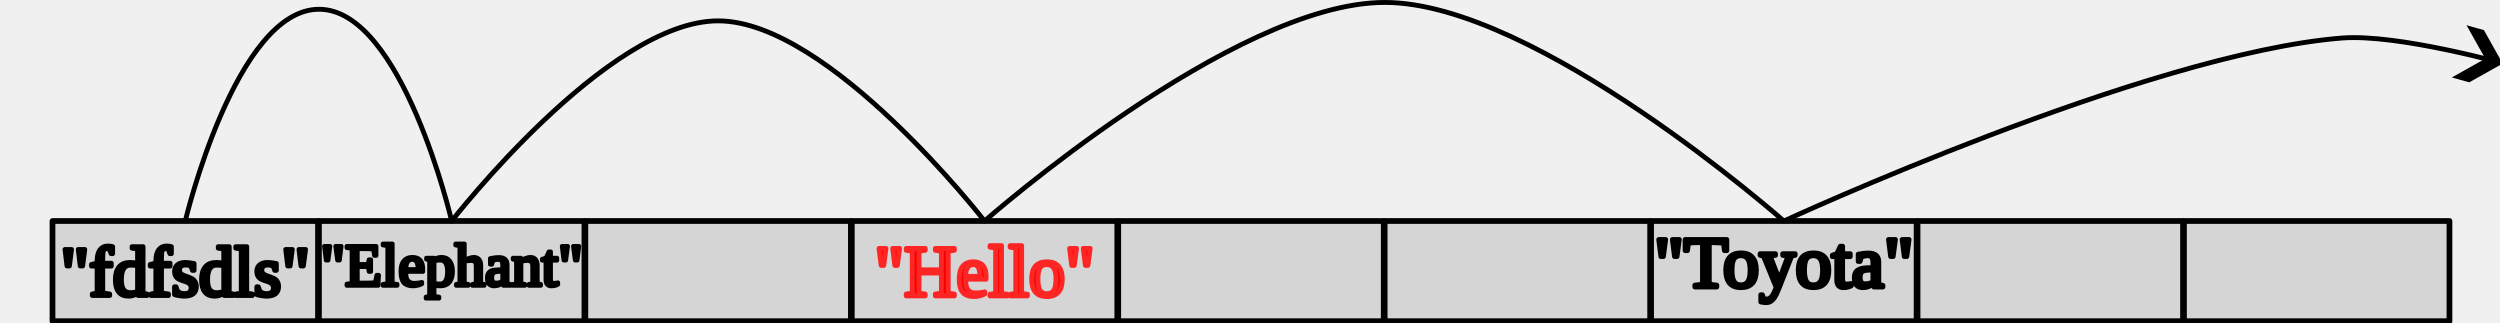
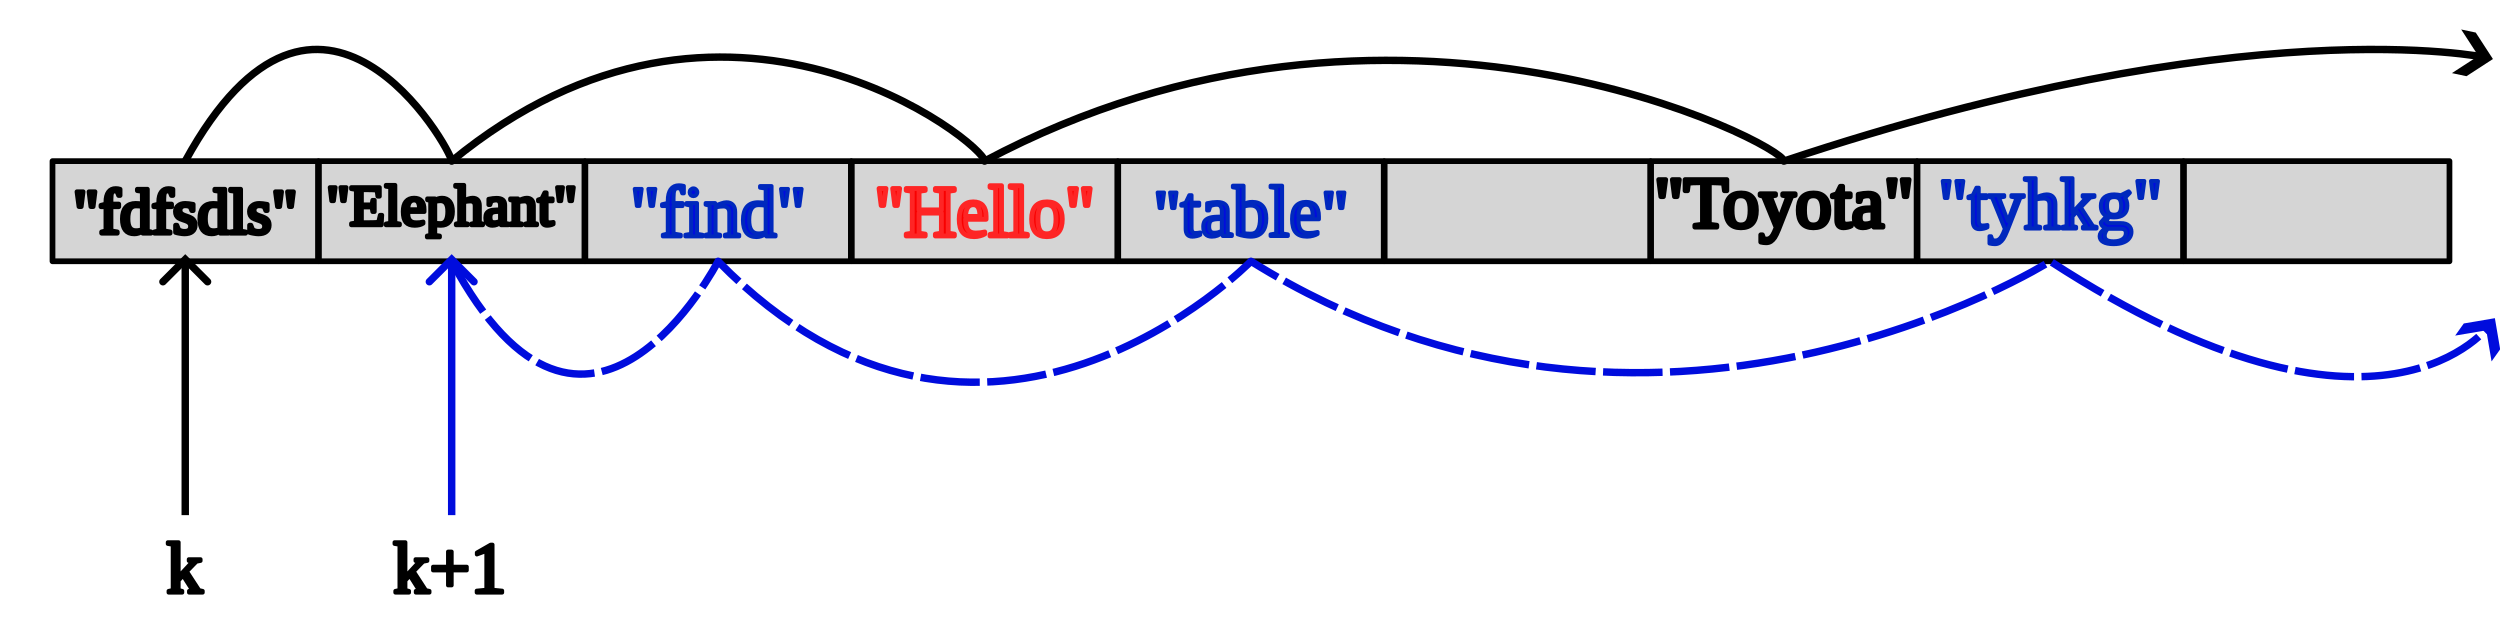
- <svg xmlns="http://www.w3.org/2000/svg" xmlns:xlink="http://www.w3.org/1999/xlink" width="292.112mm" height="37.664mm" viewBox="-6 0 292.112 37.664" version="1.1" id="svg5">
+ <svg xmlns="http://www.w3.org/2000/svg" xmlns:xlink="http://www.w3.org/1999/xlink" width="292.112mm" height="73.664mm" viewBox="-6 7 292.112 73.664" version="1.1" id="svg5">
  <defs id="defs2">
-     <marker style="overflow:visible" id="Arrow4" refX="1.585" refY="-0.049" orient="auto-start-reverse" markerWidth="9.286" markerHeight="11.143" viewBox="0 0 5 6" preserveAspectRatio="xMidYMid">
-       <path style="fill:context-stroke;fill-rule:evenodd;stroke:none" d="m 1,0 -3,3 h -2 l 3,-3 -3,-3 h 2 z" id="path1741" />
+     <rect x="279.396" y="321.489" width="295.741" height="45.325" id="rect5824" />
+     <marker style="overflow:visible" id="marker4150" refX="0" refY="0" orient="auto" markerWidth="5" markerHeight="6" viewBox="0 0 5 6" preserveAspectRatio="xMidYMid">
+       <path style="fill:context-stroke;fill-rule:evenodd;stroke:none" d="m 1,0 -3,3 h -2 l 3,-3 -3,-3 h 2 z" id="path4148" />
+     </marker>
+     <marker style="overflow:visible" id="Arrow3" refX="0" refY="0" orient="auto-start-reverse" markerWidth="4.207" markerHeight="7" viewBox="0 0 4.207 7" preserveAspectRatio="xMidYMid">
+       <path style="fill:none;stroke:context-stroke;stroke-width:1;stroke-linecap:round" d="M 3,-3 0,0 3,3" id="arrow3" transform="rotate(180,0.125,0)" />
    </marker>
  </defs>
+   <g id="layer2">
+     <rect style="fill:#ffffff;fill-opacity:1;stroke:#ffffff;stroke-width:1.069;stroke-linecap:butt;stroke-linejoin:round;stroke-dasharray:none;stroke-dashoffset:0;stroke-opacity:1" id="rect11729" width="292.112" height="73.664" x="-6" y="7" />
+   </g>
  <g id="layer1" transform="translate(-9.964534,-68.17636)">
    <rect style="fill:#d5d5d5;stroke:#000000;stroke-width:0.669;stroke-linejoin:round;stroke-dasharray:none" id="rect234" width="31.022" height="11.704" x="10.099" y="94.002" />
    <use x="0" y="0" xlink:href="#rect234" id="use236" transform="translate(31.13136)" />
    <use x="0" y="0" xlink:href="#rect234" id="use346" transform="translate(62.26272)" />
    <use x="0" y="0" xlink:href="#rect234" id="use348" transform="translate(93.39408)" />
    <use x="0" y="0" xlink:href="#rect234" id="use350" transform="translate(124.5254)" />
    <use x="0" y="0" xlink:href="#rect234" id="use352" transform="translate(155.6568)" />
    <use x="0" y="0" xlink:href="#rect234" id="use354" transform="translate(186.7882)" />
    <use x="0" y="0" xlink:href="#rect234" id="use910" transform="translate(217.9195)" />
    <use x="0" y="0" xlink:href="#rect234" id="use912" transform="translate(249.0509)" />
-     <path style="fill:none;stroke:#000000;stroke-width:0.569;stroke-linejoin:round;stroke-dasharray:none;marker-end:url(#Arrow4)" d="m 25.61,94.002 c 0,0 5.887,-24.766 15.646,-24.743 9.73,0.023 15.486,24.743 15.486,24.743 0,0 18.152,-23.388 31.131,-23.388 12.979,0 31.131,23.388 31.131,23.388 0,0 29.012,-25.554 46.777,-25.541 17.719,0.013 46.617,25.541 46.617,25.541 0,0 42.403,-19.574 65.205,-21.382 C 284.131,72.102 297,75.722 297,75.722" id="path968" />
-     <text xml:space="preserve" style="font-size:8.239px;font-family:'Liberation Serif';-inkscape-font-specification:'Liberation Serif';fill:#000000;fill-opacity:1;stroke:#000000;stroke-width:0.554;stroke-linejoin:round;stroke-dasharray:none" x="11.034" y="102.714" id="text1174">
-       <tspan id="tspan1172" style="font-size:8.239px;fill:#000000;fill-opacity:1;stroke-width:0.554" x="11.034" y="102.714">"fdfsdls"</tspan>
+     <text xml:space="preserve" style="font-size:7.408px;font-family:'Liberation Serif';-inkscape-font-specification:'Liberation Serif';fill:#000000;fill-opacity:1;stroke:#000000;stroke-width:0.554;stroke-linejoin:round;stroke-dasharray:none" x="12.503" y="102.426" id="text1174">
+       <tspan id="tspan1172" style="font-size:7.408px;fill:#000000;fill-opacity:1;stroke-width:0.554" x="12.503" y="102.426">"fdfsdls"</tspan>
    </text>
    <text xml:space="preserve" style="font-size:8.467px;font-family:'Liberation Serif';-inkscape-font-specification:'Liberation Serif';fill:#f90000;fill-opacity:1;stroke:#fe2525;stroke-width:0.569;stroke-linejoin:round;stroke-dasharray:none;stroke-opacity:1" x="106.143" y="102.75" id="text1232">
      <tspan id="tspan1230" style="fill:#f90000;fill-opacity:1;stroke:#fe2525;stroke-width:0.569;stroke-opacity:1" x="106.143" y="102.75">"Hello"</tspan>
    </text>
    <text xml:space="preserve" style="font-size:8.467px;font-family:'Liberation Serif';-inkscape-font-specification:'Liberation Serif';fill:#000000;fill-opacity:1;stroke:#000000;stroke-width:0.569;stroke-linejoin:round;stroke-dasharray:none" x="197.247" y="101.712" id="text1236">
      <tspan id="tspan1234" style="fill:#000000;fill-opacity:1;stroke-width:0.569" x="197.247" y="101.712">"Toyota"</tspan>
    </text>
-     <text xml:space="preserve" style="font-size:7.01px;font-family:'Liberation Serif';-inkscape-font-specification:'Liberation Serif';fill:#000000;fill-opacity:1;stroke:#000000;stroke-width:0.514;stroke-linejoin:round;stroke-dasharray:none" x="41.423" y="101.54" id="text1604">
-       <tspan id="tspan1602" style="font-size:7.01px;stroke-width:0.514" x="41.423" y="101.54">"Elephant"</tspan>
+     <text xml:space="preserve" style="font-size:6.703px;font-family:'Liberation Serif';-inkscape-font-specification:'Liberation Serif';fill:#000000;fill-opacity:1;stroke:#000000;stroke-width:0.514;stroke-linejoin:round;stroke-dasharray:none" x="42.094" y="101.466" id="text1604">
+       <tspan id="tspan1602" style="font-size:6.703px;stroke-width:0.514" x="42.094" y="101.466">"Elephant"</tspan>
+     </text>
+     <path style="display:inline;fill:#000000;fill-opacity:1;stroke:#000000;stroke-width:0.869;stroke-linejoin:round;stroke-dasharray:none;stroke-opacity:1;marker-end:url(#Arrow3)" d="m 25.61,135.369 c 0,-29.663 0,-29.663 0,-29.663" id="path844" />
+     <path style="display:inline;fill:#000000;fill-opacity:1;stroke:#000cdd;stroke-width:0.869;stroke-linejoin:round;stroke-dasharray:none;stroke-opacity:1;marker-end:url(#Arrow3)" d="m 56.741,135.369 c 0,-29.663 0,-29.663 0,-29.663" id="path1887" />
+     <path style="fill:none;fill-opacity:1;stroke:#000cdd;stroke-width:0.869;stroke-linecap:butt;stroke-linejoin:round;stroke-dasharray:6.952, 0.869;stroke-dashoffset:0;stroke-opacity:1;marker-end:url(#marker4150)" d="m 56.741,105.706 c 15.846,29.663 31.131,0 31.131,0 v 0 c 31.131,31.8 62.263,0 62.263,0 v 0 c 46.977,29.29 93.394,0 93.394,0 v 0 c 38.792,25.199 51.446,7.357 51.446,7.357" id="path3831" />
+     <path style="fill:none;fill-opacity:1;stroke:#000000;stroke-width:0.869;stroke-linecap:butt;stroke-linejoin:round;stroke-dasharray:none;stroke-dashoffset:0;stroke-opacity:1;marker-end:url(#marker4150)" d="m 25.61,94.002 c 15.704,-28.705 31.116,-1.286 31.131,0 0,0 2e-6,2e-6 0,0 32.095,-26.39 62.403,-1.869 62.263,0 v 0 c 47.925,-25.549 93.559,-1.84 93.394,0 v 0 c 54.034,-18.054 82.002,-12.11 82.002,-12.11" id="path4243" />
+     <text xml:space="preserve" style="font-size:8.467px;font-family:'Liberation Serif';-inkscape-font-specification:'Liberation Serif';fill:#000cdd;fill-opacity:1;stroke:#0028bd;stroke-width:0.469;stroke-linecap:butt;stroke-linejoin:round;stroke-dasharray:none;stroke-dashoffset:0;stroke-opacity:1" x="77.597" y="102.794" id="text4548">
+       <tspan style="font-size:8.467px;fill:#000cdd;fill-opacity:1;stroke:#0028bd;stroke-width:0.469;stroke-dasharray:none;stroke-opacity:1" x="77.597" y="102.794" id="tspan5064">"find"</tspan>
+     </text>
+     <text xml:space="preserve" style="font-size:7.761px;font-family:'Liberation Serif';-inkscape-font-specification:'Liberation Serif';fill:#000cdd;fill-opacity:1;stroke:#0028bd;stroke-width:0.469;stroke-linecap:butt;stroke-linejoin:round;stroke-dasharray:none;stroke-dashoffset:0;stroke-opacity:1" x="138.741" y="102.75" id="text4864">
+       <tspan id="tspan4862" style="stroke-width:0.469" x="138.741" y="102.75">"<tspan style="font-size:8.467px" id="tspan5068">table</tspan>"</tspan>
+     </text>
+     <text xml:space="preserve" style="font-size:8.467px;font-family:'Liberation Serif';-inkscape-font-specification:'Liberation Serif';fill:#000cdd;fill-opacity:1;stroke:#0028bd;stroke-width:0.469;stroke-linecap:butt;stroke-linejoin:round;stroke-dasharray:none;stroke-dashoffset:0;stroke-opacity:1" x="230.431" y="101.878" id="text4918">
+       <tspan id="tspan4916" style="font-size:8.467px;stroke-width:0.469" x="230.431" y="101.878">"tyhkg"</tspan>
+     </text>
+     <text xml:space="preserve" transform="matrix(0.2645833,0,0,0.2645833,3.964534,60.17636)" id="text5822" style="font-size:32px;font-family:'Liberation Serif';-inkscape-font-specification:'Liberation Serif';white-space:pre;shape-inside:url(#rect5824);display:inline;fill:#000cdd;fill-opacity:1;stroke:#0028bd;stroke-width:1.773;stroke-linecap:butt;stroke-linejoin:round;stroke-dasharray:none;stroke-dashoffset:0;stroke-opacity:1" />
+     <text xml:space="preserve" style="font-size:8.467px;font-family:'Liberation Serif';-inkscape-font-specification:'Liberation Serif';fill:#000000;fill-opacity:1;stroke:#000000;stroke-width:0.469;stroke-linecap:butt;stroke-linejoin:round;stroke-dasharray:none;stroke-dashoffset:0;stroke-opacity:1" x="23.413" y="144.414" id="text5842">
+       <tspan id="tspan5840" style="fill:#000000;fill-opacity:1;stroke:#000000;stroke-width:0.469;stroke-opacity:1" x="23.413" y="144.414">k</tspan>
+     </text>
+     <text xml:space="preserve" style="font-size:8.467px;font-family:'Liberation Serif';-inkscape-font-specification:'Liberation Serif';fill:#000000;fill-opacity:1;stroke:#000000;stroke-width:0.469;stroke-linecap:butt;stroke-linejoin:round;stroke-dasharray:none;stroke-dashoffset:0;stroke-opacity:1" x="49.911" y="144.414" id="text6260">
+       <tspan id="tspan6258" style="stroke-width:0.469" x="49.911" y="144.414">k+1</tspan>
    </text>
  </g>
</svg>
